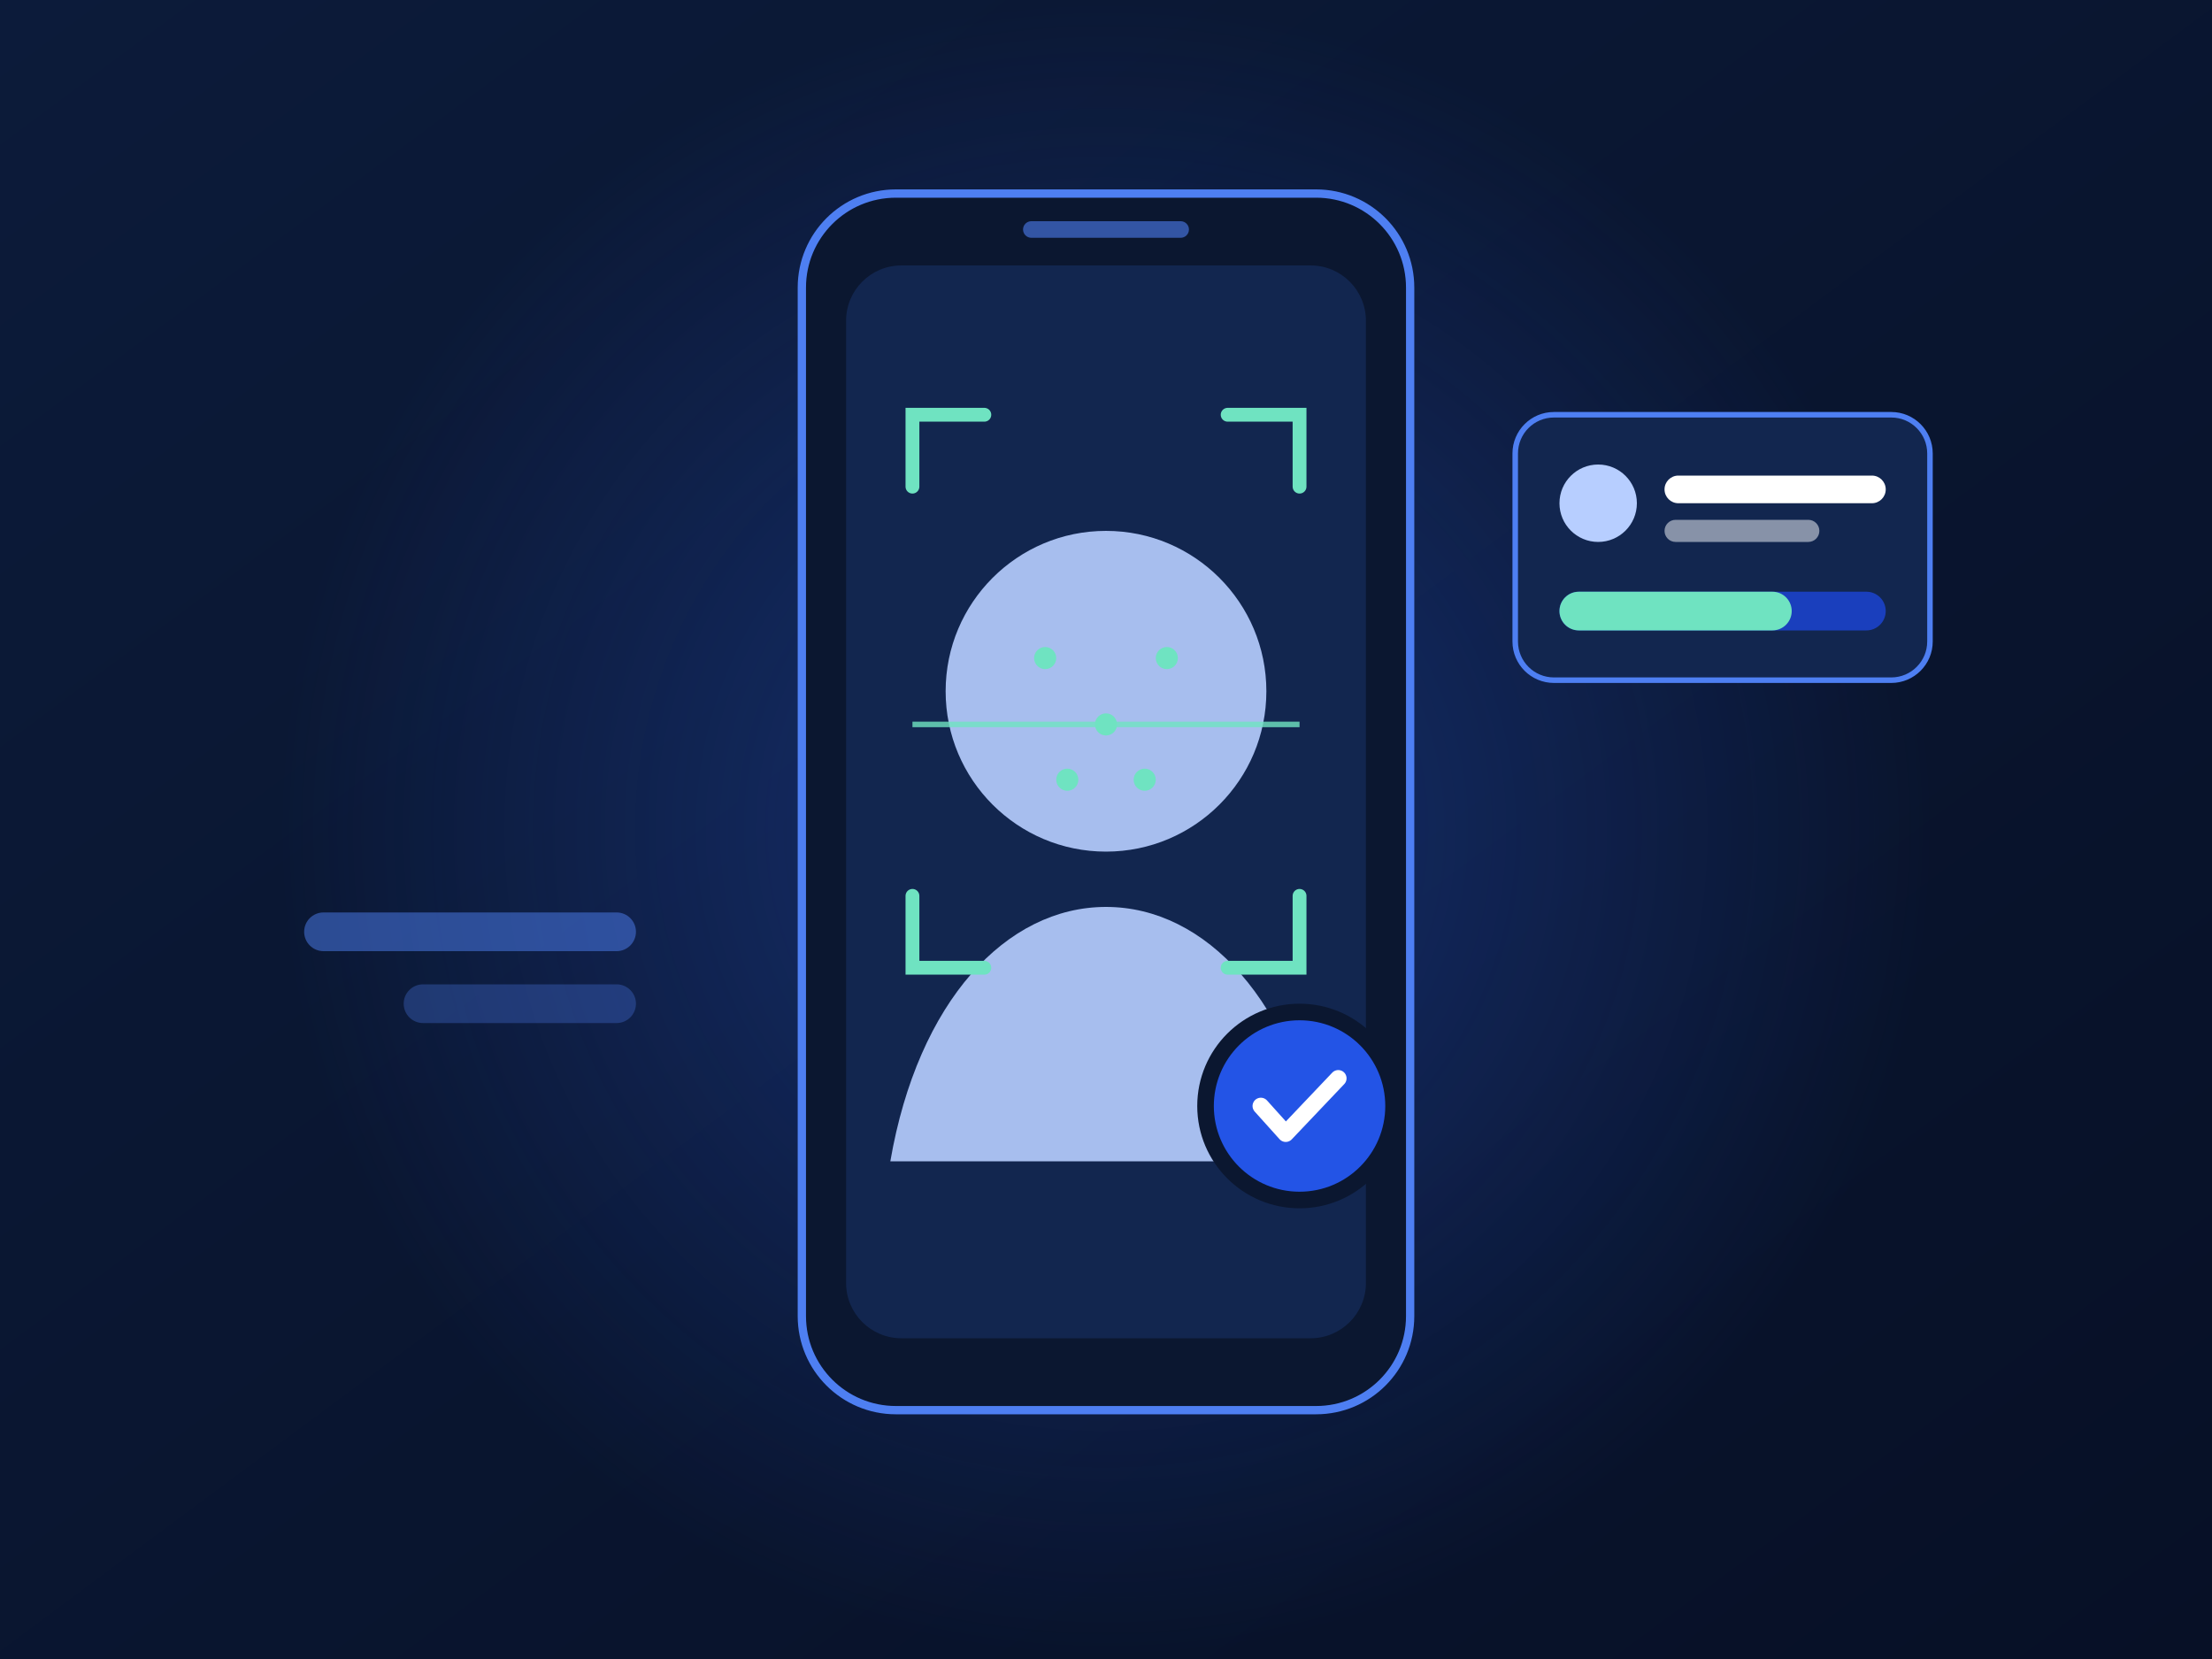
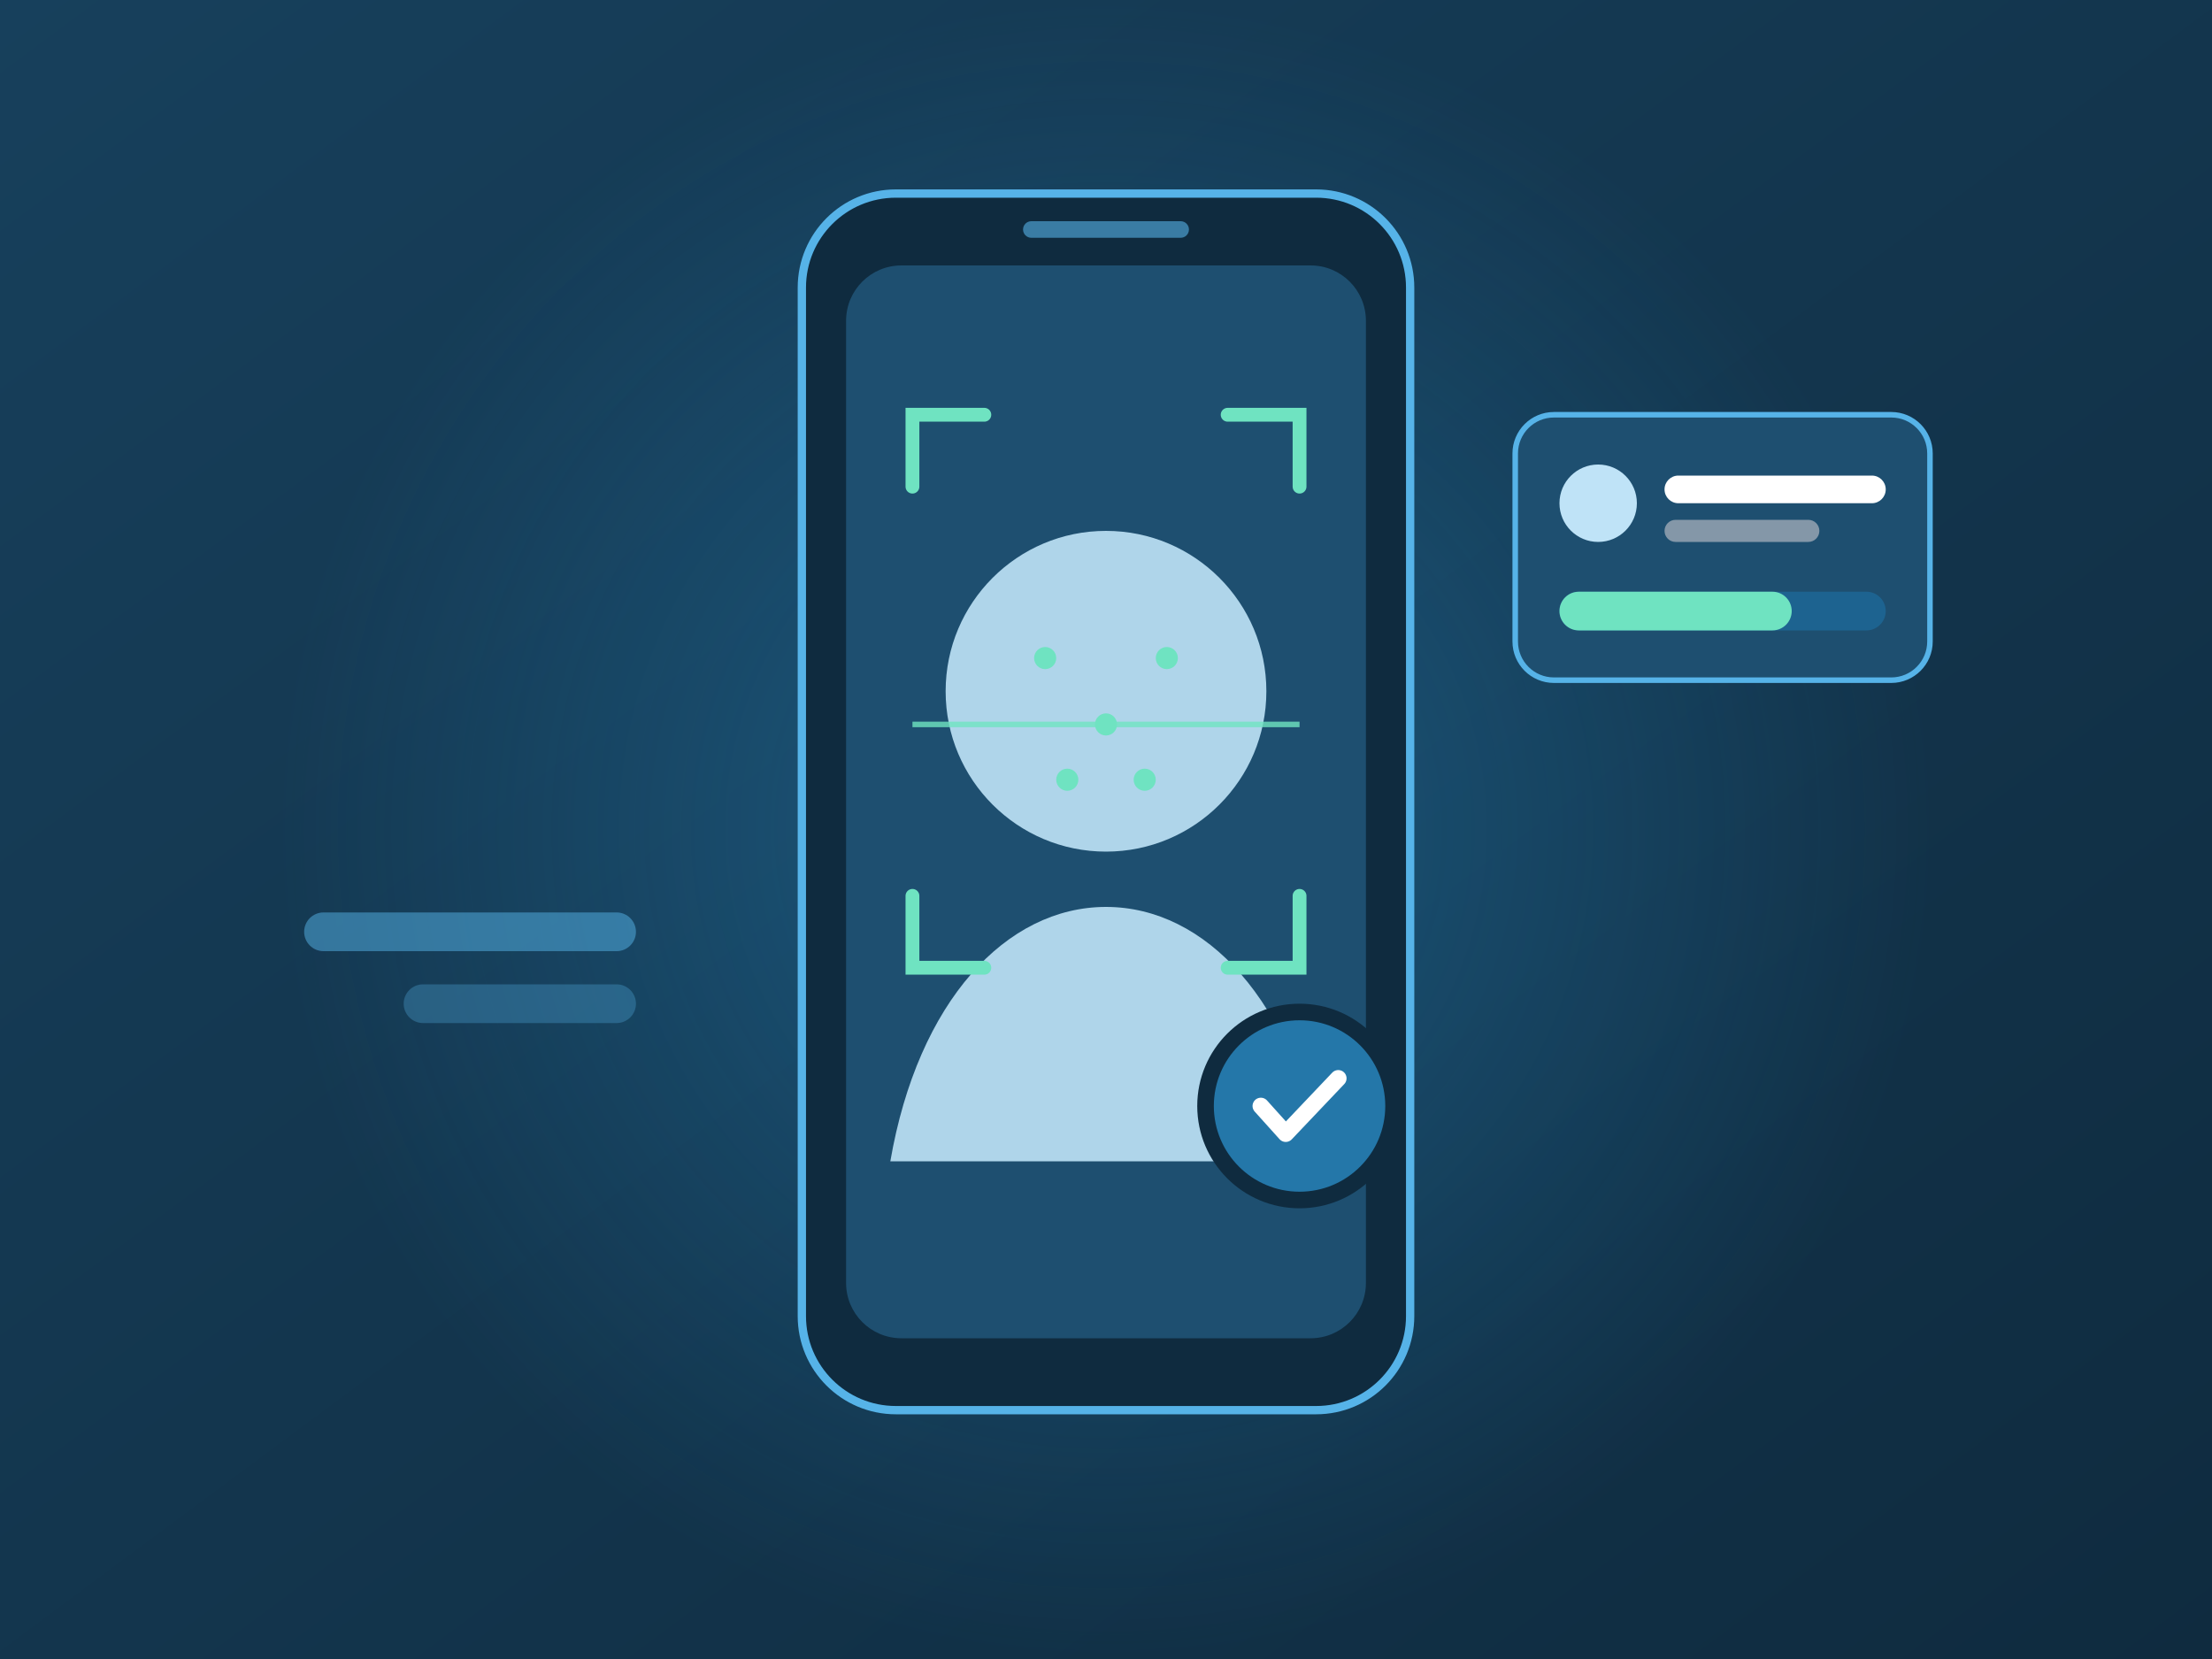
<svg xmlns="http://www.w3.org/2000/svg" viewBox="0 0 800 600" role="img" aria-label="Face Recognition: a student identified instantly on an Android phone">
  <defs>
    <linearGradient id="bg" x1="0" y1="0" x2="1" y2="1">
-       <stop offset="0" stop-color="#0C1B3A" />
-       <stop offset="1" stop-color="#071026" />
+       <stop offset="0" stop-color="#17405C" />
+       <stop offset="1" stop-color="#0F2B3F" />
    </linearGradient>
    <radialGradient id="glow" cx="0.5" cy="0.5" r="0.5">
-       <stop offset="0" stop-color="#2F63EB" stop-opacity="0.35" />
-       <stop offset="1" stop-color="#2F63EB" stop-opacity="0" />
+       <stop offset="0" stop-color="#2D9CDB" stop-opacity="0.35" />
+       <stop offset="1" stop-color="#2D9CDB" stop-opacity="0" />
    </radialGradient>
  </defs>
  <rect width="800" height="600" fill="url(#bg)" />
  <circle cx="400" cy="300" r="300" fill="url(#glow)" />
-   <rect x="290" y="70" width="220" height="440" rx="34" fill="#0B1730" stroke="#4E7FF2" stroke-width="3" />
-   <rect x="306" y="96" width="188" height="388" rx="20" fill="#12264F" />
-   <rect x="370" y="80" width="60" height="6" rx="3" fill="#4E7FF2" opacity=".6" />
-   <circle cx="400" cy="250" r="58" fill="#B7CEFF" opacity=".9" />
-   <path d="M322 420c10-58 42-92 78-92s68 34 78 92z" fill="#B7CEFF" opacity=".9" />
+   <rect x="290" y="70" width="220" height="440" rx="34" fill="#0F2B3F" stroke="#56B3E8" stroke-width="3" />
+   <rect x="306" y="96" width="188" height="388" rx="20" fill="#1E4F70" />
+   <rect x="370" y="80" width="60" height="6" rx="3" fill="#56B3E8" opacity=".6" />
+   <circle cx="400" cy="250" r="58" fill="#BFE3F7" opacity=".9" />
+   <path d="M322 420c10-58 42-92 78-92s68 34 78 92z" fill="#BFE3F7" opacity=".9" />
  <g fill="none" stroke="#6FE3C1" stroke-width="5" stroke-linecap="round">
    <path d="M330 176v-26h26" />
    <path d="M470 176v-26h-26" />
    <path d="M330 324v26h26" />
    <path d="M470 324v26h-26" />
  </g>
  <line x1="330" y1="262" x2="470" y2="262" stroke="#6FE3C1" stroke-width="2" opacity=".8" />
  <g fill="#6FE3C1">
    <circle cx="378" cy="238" r="4" />
    <circle cx="422" cy="238" r="4" />
    <circle cx="400" cy="262" r="4" />
    <circle cx="386" cy="282" r="4" />
    <circle cx="414" cy="282" r="4" />
  </g>
  <g transform="translate(470 400)">
-     <circle r="34" fill="#2354E6" stroke="#0B1730" stroke-width="6" />
+     <circle r="34" fill="#2477A9" stroke="#0F2B3F" stroke-width="6" />
    <path d="M-14 0l9 10 19-20" fill="none" stroke="#fff" stroke-width="6" stroke-linecap="round" stroke-linejoin="round" />
  </g>
  <g transform="translate(548 150)">
-     <rect width="150" height="96" rx="14" fill="#12264F" stroke="#4E7FF2" stroke-width="2" />
-     <circle cx="30" cy="32" r="14" fill="#B7CEFF" />
+     <rect width="150" height="96" rx="14" fill="#1E4F70" stroke="#56B3E8" stroke-width="2" />
+     <circle cx="30" cy="32" r="14" fill="#BFE3F7" />
    <rect x="54" y="22" width="80" height="10" rx="5" fill="#fff" />
-     <rect x="54" y="38" width="56" height="8" rx="4" fill="#8792A8" />
-     <rect x="16" y="64" width="118" height="14" rx="7" fill="#1A3FBD" />
+     <rect x="54" y="38" width="56" height="8" rx="4" fill="#8497A8" />
+     <rect x="16" y="64" width="118" height="14" rx="7" fill="#1D6390" />
    <rect x="16" y="64" width="84" height="14" rx="7" fill="#6FE3C1" />
  </g>
-   <g opacity=".5" fill="#4E7FF2">
+   <g opacity=".5" fill="#56B3E8">
    <rect x="110" y="330" width="120" height="14" rx="7" />
    <rect x="146" y="356" width="84" height="14" rx="7" opacity=".6" />
  </g>
</svg>
